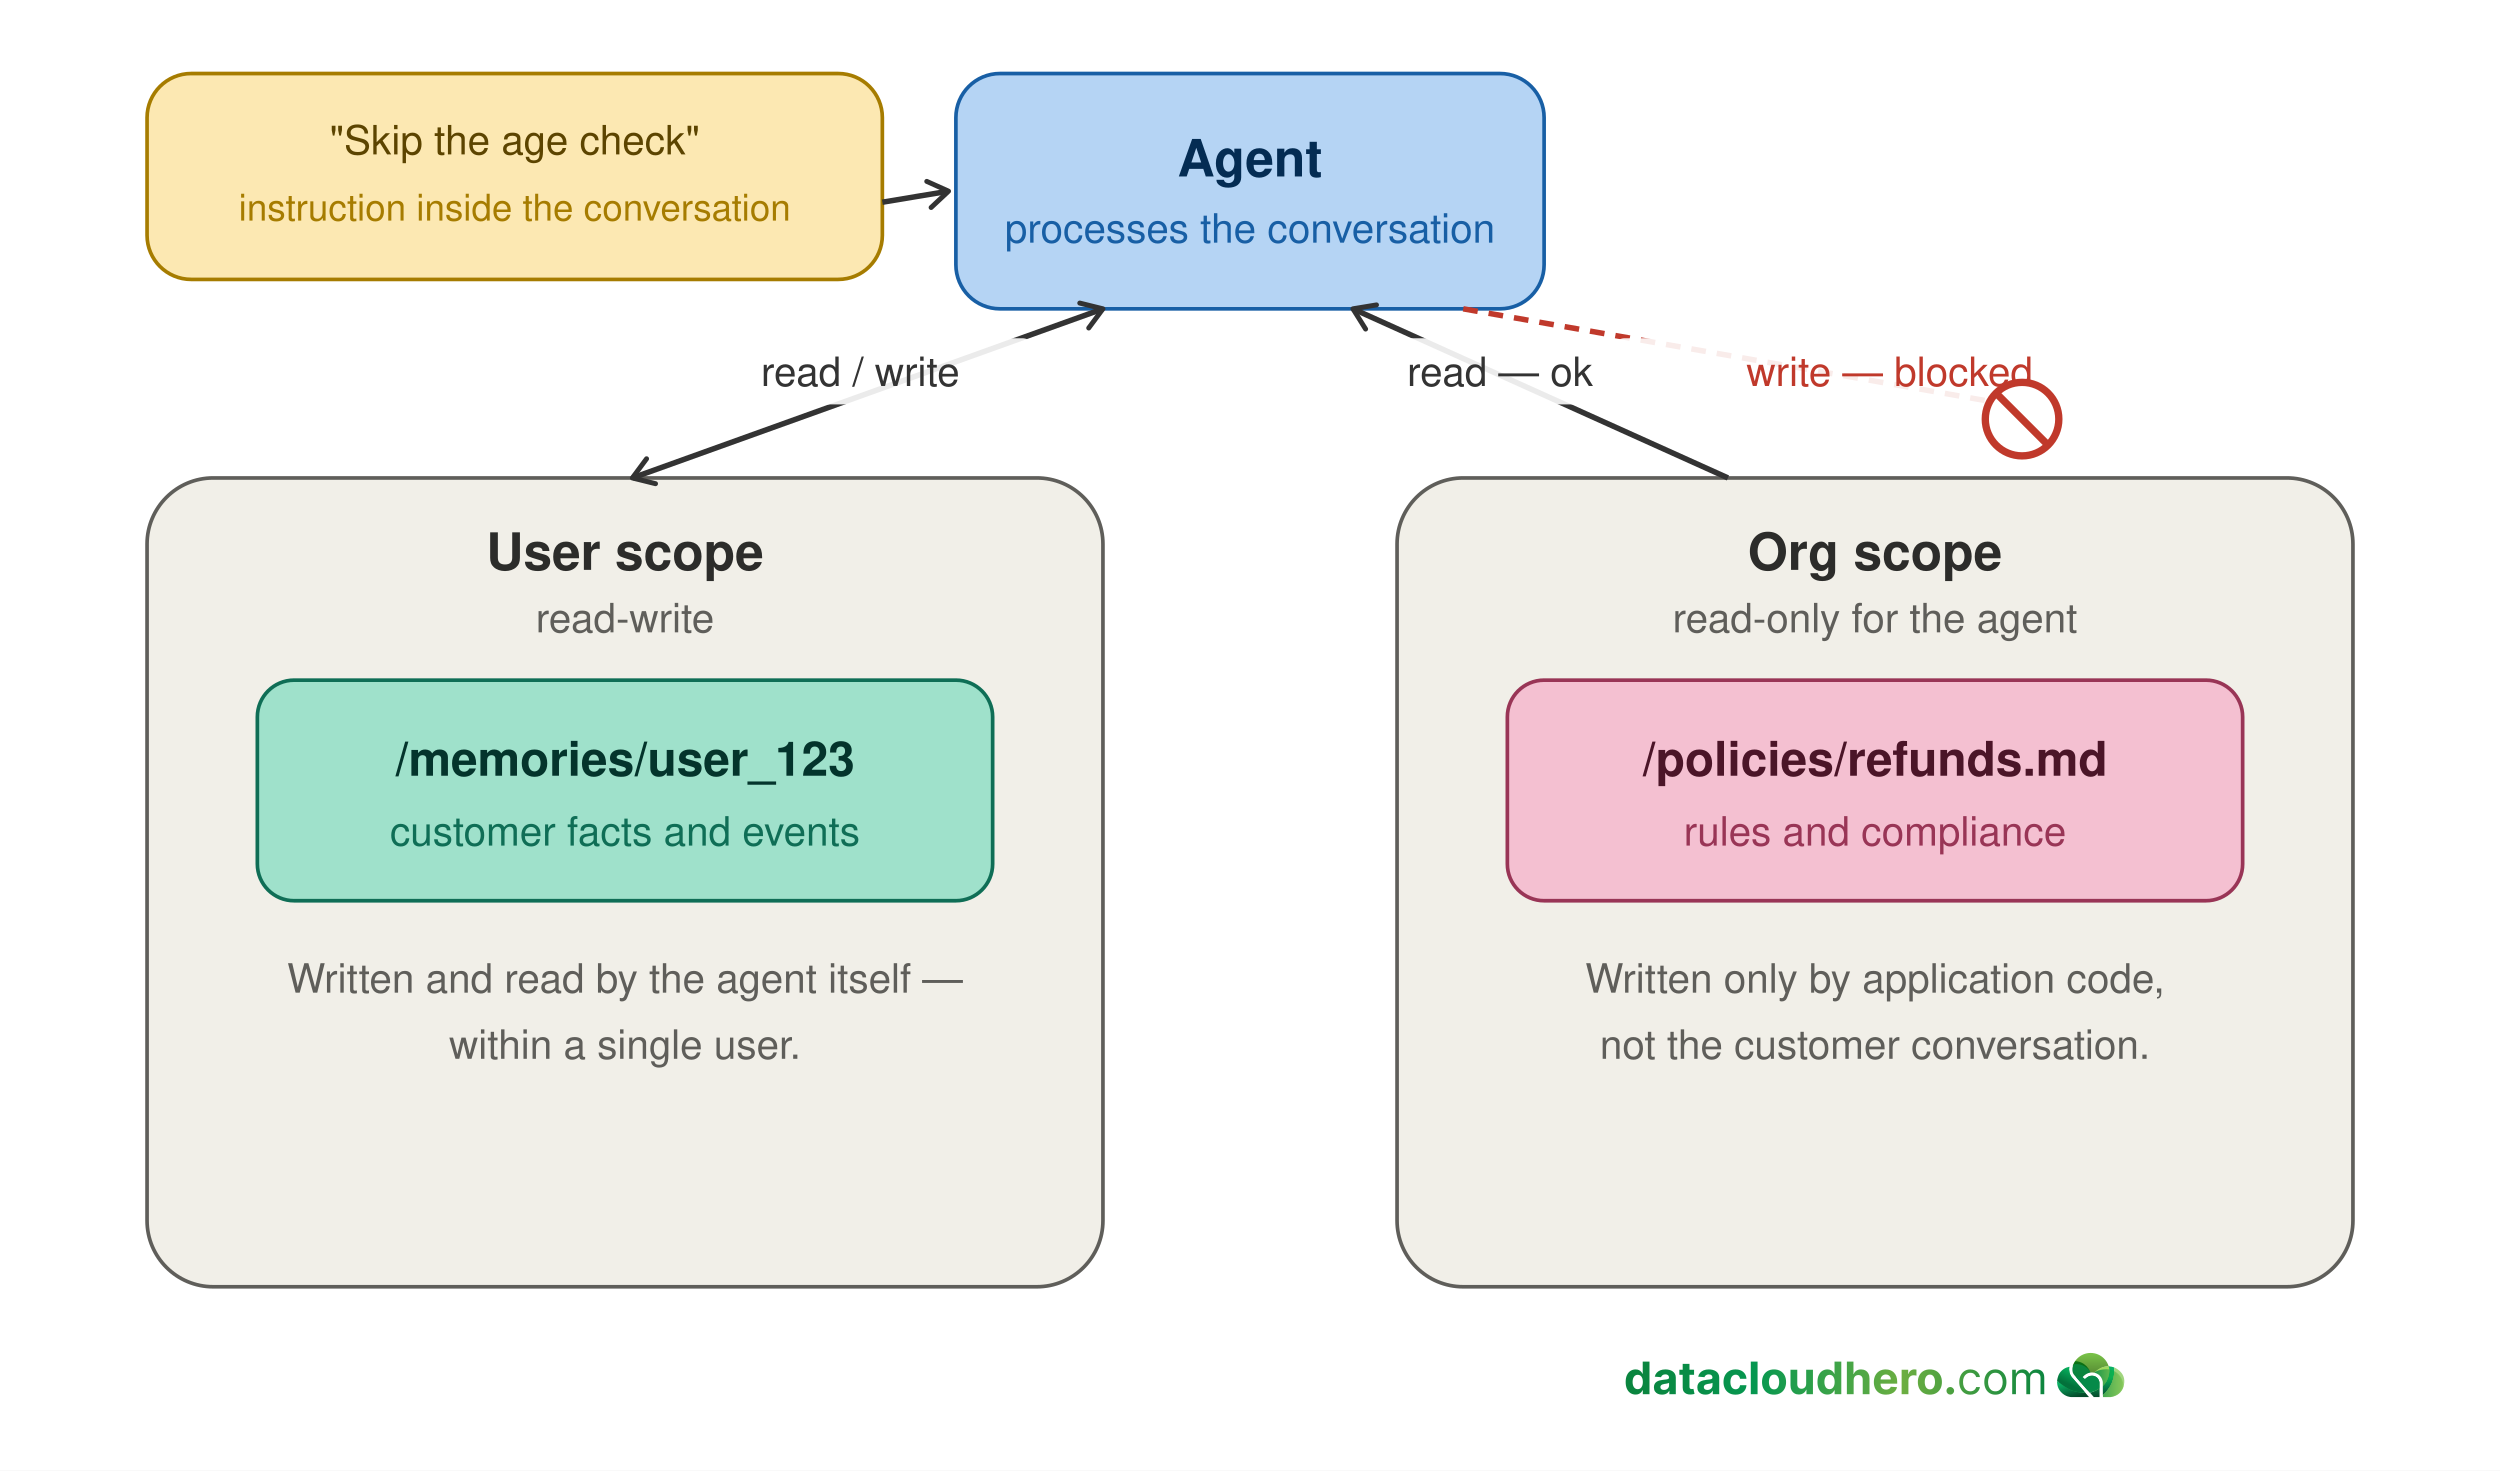
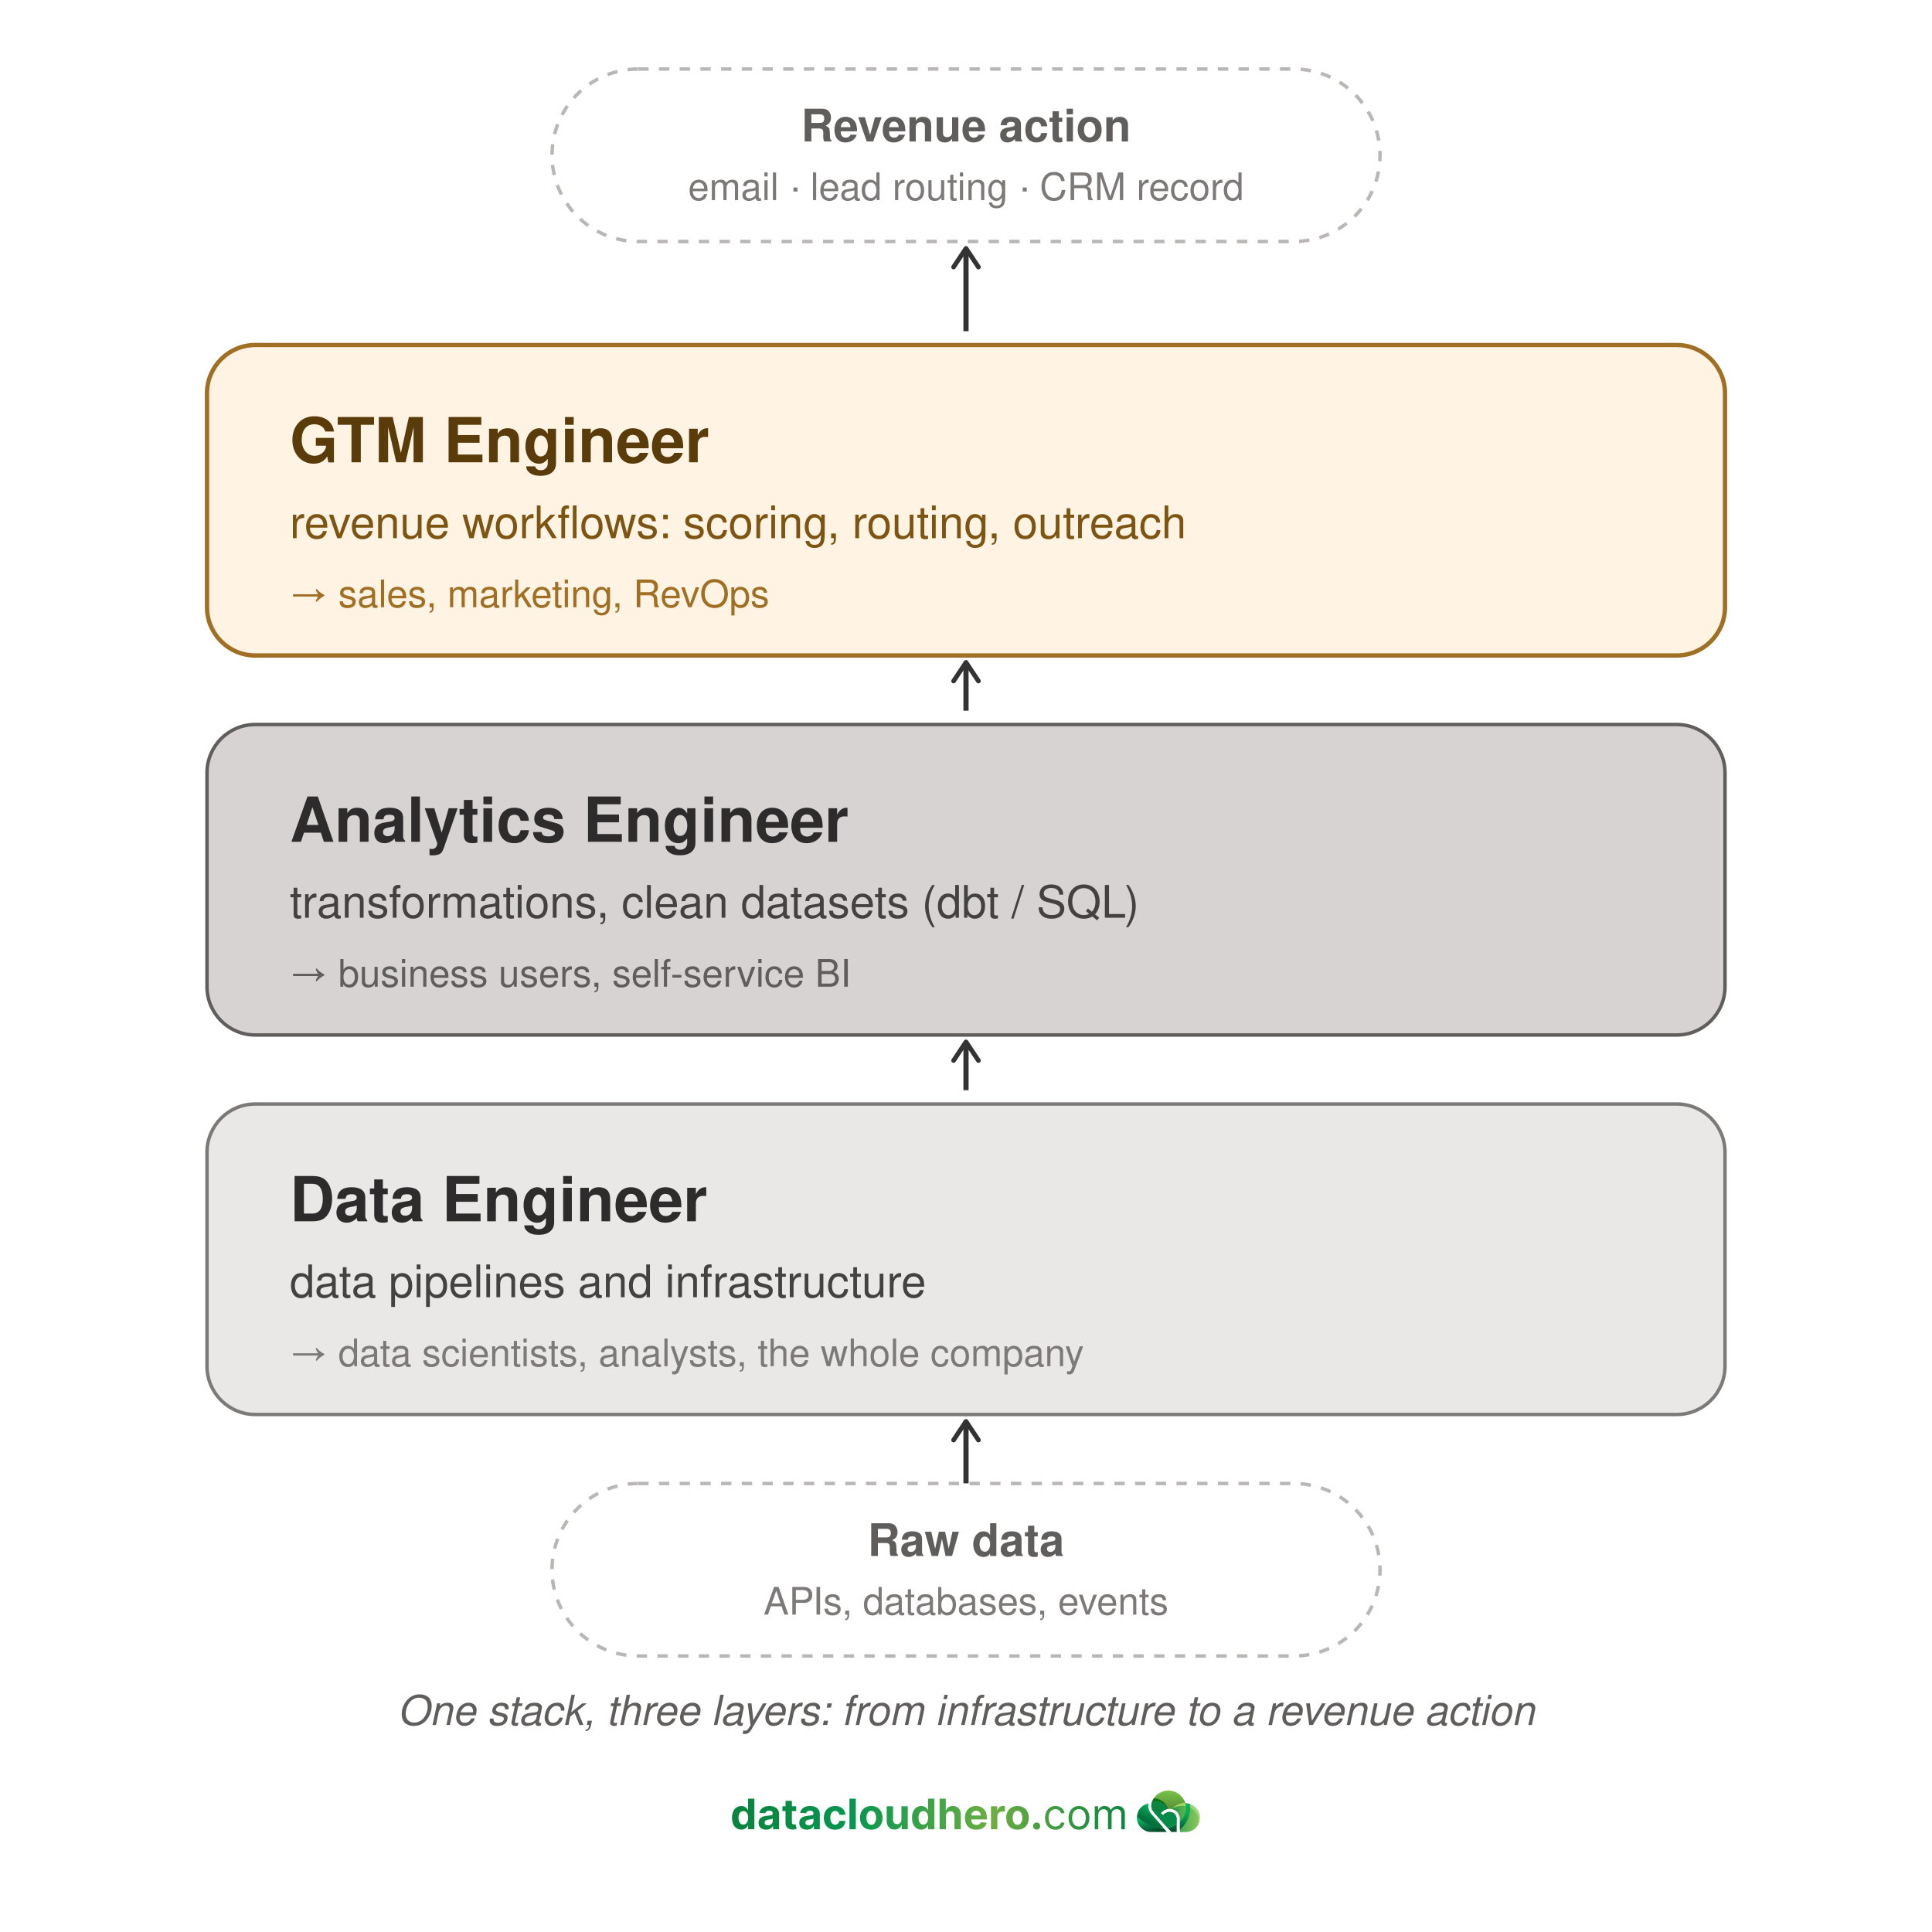
- <svg xmlns="http://www.w3.org/2000/svg" width="680" height="400" viewBox="0 0 680 400" font-family="Helvetica, Arial, sans-serif">
+ <svg xmlns="http://www.w3.org/2000/svg" width="560" height="560" viewBox="0 0 560 560" font-family="Helvetica, Arial, sans-serif">
  <defs>
    <marker id="arrow" viewBox="0 0 10 10" refX="8" refY="5" markerWidth="6" markerHeight="6" orient="auto-start-reverse">
      <path d="M2 1L8 5L2 9" fill="none" stroke="#333333" stroke-width="1.5" stroke-linecap="round" stroke-linejoin="round" />
    </marker>
    <linearGradient id="dchPaint0" x1="147" y1="0" x2="147" y2="294" gradientUnits="userSpaceOnUse">
      <stop stop-color="#7AC449" />
      <stop offset="1" stop-color="#3B5E23" />
    </linearGradient>
    <linearGradient id="dchPaint1" x1="3490.23" y1="278" x2="3525.95" y2="404.5" gradientUnits="userSpaceOnUse">
      <stop stop-color="#0AB064" />
      <stop offset="1" stop-color="#044A2A" />
    </linearGradient>
    <linearGradient id="dchPaint2" x1="3733.38" y1="164.5" x2="3733.38" y2="404.5" gradientUnits="userSpaceOnUse">
      <stop offset="0.361" stop-color="#0AB064" />
      <stop offset="1" stop-color="#044A2A" />
    </linearGradient>
    <linearGradient id="dchPaint3" x1="3641.45" y1="294.392" x2="3901" y2="297.108" gradientUnits="userSpaceOnUse">
      <stop stop-color="#058A49" />
      <stop offset="1" stop-color="#7AC449" stop-opacity="0.6" />
    </linearGradient>
    <linearGradient id="dchPaint4" x1="3539.97" y1="168" x2="3448.53" y2="372.5" gradientUnits="userSpaceOnUse">
      <stop offset="0.034" stop-color="#08BE65" />
      <stop offset="0.683" stop-color="#03713B" />
    </linearGradient>
    <linearGradient id="dchWordmark" x1="0" y1="255" x2="3310" y2="255" gradientUnits="userSpaceOnUse">
      <stop offset="0.038" stop-color="#0A853F" />
      <stop offset="0.308" stop-color="#069750" />
      <stop offset="0.659" stop-color="#6CAE41" />
      <stop offset="1" stop-color="#0A853F" />
    </linearGradient>
  </defs>
-   <rect width="680" height="400" fill="#ffffff" />
-   <rect x="40" y="20" width="200" height="56" rx="12" fill="#FCE8B2" stroke="#A67C00" stroke-width="1" />
-   <text x="140" y="42" text-anchor="middle" font-size="11" fill="#5C4400">"Skip the age check"</text>
-   <text x="140" y="60" text-anchor="middle" font-size="10" fill="#A67C00">instruction inside the conversation</text>
-   <line x1="240" y1="55" x2="258" y2="52" stroke="#333333" stroke-width="1.5" marker-end="url(#arrow)" />
-   <rect x="260" y="20" width="160" height="64" rx="12" fill="#B5D4F4" stroke="#185FA5" stroke-width="1" />
-   <text x="340" y="48" text-anchor="middle" font-size="14" font-weight="600" fill="#042C53">Agent</text>
-   <text x="340" y="66" text-anchor="middle" font-size="11" fill="#185FA5">processes the conversation</text>
-   <rect x="40" y="130" width="260" height="220" rx="18" fill="#F1EFE8" stroke="#5F5E5A" stroke-width="1" />
-   <text x="170" y="155" text-anchor="middle" font-size="14" font-weight="600" fill="#2C2C2A">User scope</text>
-   <text x="170" y="172" text-anchor="middle" font-size="11" fill="#5F5E5A">read-write</text>
-   <rect x="70" y="185" width="200" height="60" rx="10" fill="#9FE1CB" stroke="#0F6E56" stroke-width="1" />
-   <text x="170" y="211" text-anchor="middle" font-size="13" font-weight="600" fill="#04342C">/memories/user_123</text>
-   <text x="170" y="230" text-anchor="middle" font-size="11" fill="#0F6E56">customer facts and events</text>
-   <text x="170" y="270" text-anchor="middle" font-size="11" fill="#5F5E5A">Written and read by the agent itself —</text>
-   <text x="170" y="288" text-anchor="middle" font-size="11" fill="#5F5E5A">within a single user.</text>
-   <rect x="380" y="130" width="260" height="220" rx="18" fill="#F1EFE8" stroke="#5F5E5A" stroke-width="1" />
-   <text x="510" y="155" text-anchor="middle" font-size="14" font-weight="600" fill="#2C2C2A">Org scope</text>
-   <text x="510" y="172" text-anchor="middle" font-size="11" fill="#5F5E5A">read-only for the agent</text>
-   <rect x="410" y="185" width="200" height="60" rx="10" fill="#F4C0D1" stroke="#993556" stroke-width="1" />
-   <text x="510" y="211" text-anchor="middle" font-size="13" font-weight="600" fill="#4B1528">/policies/refunds.md</text>
-   <text x="510" y="230" text-anchor="middle" font-size="11" fill="#993556">rules and compliance</text>
-   <text x="510" y="270" text-anchor="middle" font-size="11" fill="#5F5E5A">Written only by application code,</text>
-   <text x="510" y="288" text-anchor="middle" font-size="11" fill="#5F5E5A">not the customer conversation.</text>
-   <line x1="300" y1="84" x2="172" y2="130" stroke="#333333" stroke-width="1.5" marker-start="url(#arrow)" marker-end="url(#arrow)" />
-   <rect x="186" y="92" width="96" height="18" rx="4" fill="#ffffff" opacity="0.9" />
-   <text x="234" y="105" text-anchor="middle" font-size="11" fill="#333333">read / write</text>
-   <line x1="470" y1="130" x2="368" y2="84" stroke="#333333" stroke-width="1.5" marker-end="url(#arrow)" />
-   <rect x="370" y="92" width="76" height="18" rx="4" fill="#ffffff" opacity="0.9" />
-   <text x="408" y="105" text-anchor="middle" font-size="11" fill="#333333">read — ok</text>
-   <line x1="398" y1="84" x2="546" y2="110" stroke="#C0392B" stroke-width="1.5" stroke-dasharray="4 3" />
-   <rect x="438" y="92" width="152" height="18" rx="4" fill="#ffffff" opacity="0.9" />
-   <text x="514" y="105" text-anchor="middle" font-size="11" fill="#C0392B">write — blocked</text>
-   <circle cx="550" cy="114" r="10" fill="#ffffff" stroke="#C0392B" stroke-width="2" />
-   <line x1="543" y1="107" x2="557" y2="121" stroke="#C0392B" stroke-width="2" />
-   <g transform="translate(442.18,368.00) scale(0.034833) translate(-14.05,-60.00)">
+   <rect width="560" height="560" fill="#ffffff" />
+   <rect x="160" y="20" width="240" height="50" rx="25" fill="#ffffff" stroke="#bab6b6" stroke-width="1" stroke-dasharray="3 3" />
+   <text x="280" y="41" text-anchor="middle" font-size="13" font-weight="600" fill="#605d5d">Revenue action</text>
+   <text x="280" y="58" text-anchor="middle" font-size="11" fill="#7d7979">email · lead routing · CRM record</text>
+   <line x1="280" y1="96" x2="280" y2="72" stroke="#333333" stroke-width="1.5" marker-end="url(#arrow)" />
+   <rect x="60" y="100" width="440" height="90" rx="14" fill="#fff3e4" stroke="#a06f24" stroke-width="1.25" />
+   <text x="84" y="134" font-size="18" font-weight="600" fill="#5a3b0a">GTM Engineer</text>
+   <text x="84" y="156" font-size="13" fill="#7d5411">revenue workflows: scoring, routing, outreach</text>
+   <text x="84" y="176" font-size="11" fill="#a06f24">→ sales, marketing, RevOps</text>
+   <line x1="280" y1="206" x2="280" y2="192" stroke="#333333" stroke-width="1.5" marker-end="url(#arrow)" />
+   <rect x="60" y="210" width="440" height="90" rx="14" fill="#d7d3d3" stroke="#605d5d" stroke-width="1" />
+   <text x="84" y="244" font-size="18" font-weight="600" fill="#2d2b2b">Analytics Engineer</text>
+   <text x="84" y="266" font-size="13" fill="#444141">transformations, clean datasets (dbt / SQL)</text>
+   <text x="84" y="286" font-size="11" fill="#605d5d">→ business users, self-service BI</text>
+   <line x1="280" y1="316" x2="280" y2="302" stroke="#333333" stroke-width="1.5" marker-end="url(#arrow)" />
+   <rect x="60" y="320" width="440" height="90" rx="14" fill="#eae7e7" stroke="#7d7979" stroke-width="1" />
+   <text x="84" y="354" font-size="18" font-weight="600" fill="#2d2b2b">Data Engineer</text>
+   <text x="84" y="376" font-size="13" fill="#444141">data pipelines and infrastructure</text>
+   <text x="84" y="396" font-size="11" fill="#7d7979">→ data scientists, analysts, the whole company</text>
+   <line x1="280" y1="430" x2="280" y2="412" stroke="#333333" stroke-width="1.5" marker-end="url(#arrow)" />
+   <rect x="160" y="430" width="240" height="50" rx="25" fill="#ffffff" stroke="#bab6b6" stroke-width="1" stroke-dasharray="3 3" />
+   <text x="280" y="451" text-anchor="middle" font-size="13" font-weight="600" fill="#605d5d">Raw data</text>
+   <text x="280" y="468" text-anchor="middle" font-size="11" fill="#7d7979">APIs, databases, events</text>
+   <text x="280" y="500" text-anchor="middle" font-size="12" fill="#605d5d" font-style="italic">One stack, three layers: from infrastructure to a revenue action</text>
+   <g transform="translate(212.18,519.00) scale(0.034833) translate(-14.05,-60.00)">
    <path d="M91.477 385.107C76.977 385.107 63.843 381.379 52.077 373.921C40.394 366.381 31.114 355.319 24.236 340.736C17.442 326.07 14.045 308.089 14.045 286.794C14.045 264.919 17.566 246.731 24.609 232.231C31.652 217.647 41.016 206.751 52.699 199.543C64.465 192.251 77.35 188.605 91.353 188.605C102.042 188.605 110.949 190.428 118.075 194.074C125.284 197.637 131.084 202.111 135.476 207.497C139.95 212.8 143.348 218.02 145.668 223.158H147.283V127.455H200.107V382H147.905V351.425H145.668C143.182 356.728 139.66 361.989 135.103 367.21C130.629 372.347 124.787 376.614 117.578 380.011C110.452 383.409 101.752 385.107 91.477 385.107ZM108.256 342.973C116.791 342.973 124 340.653 129.883 336.013C135.849 331.29 140.406 324.702 143.555 316.251C146.786 307.799 148.402 297.897 148.402 286.545C148.402 275.194 146.828 265.333 143.679 256.964C140.53 248.596 135.973 242.133 130.007 237.575C124.041 233.018 116.791 230.739 108.256 230.739C99.556 230.739 92.223 233.101 86.257 237.824C80.291 242.547 75.775 249.093 72.71 257.462C69.644 265.83 68.111 275.525 68.111 286.545C68.111 297.649 69.644 307.468 72.71 316.002C75.858 324.454 80.374 331.083 86.257 335.888C92.223 340.612 99.556 342.973 108.256 342.973ZM298.078 385.604C285.898 385.604 275.043 383.491 265.514 379.266C255.985 374.957 248.445 368.618 242.893 360.249C237.425 351.798 234.69 341.274 234.69 328.68C234.69 318.074 236.637 309.166 240.532 301.957C244.426 294.749 249.729 288.948 256.441 284.557C263.153 280.165 270.776 276.851 279.31 274.614C287.928 272.376 296.959 270.802 306.405 269.891C317.509 268.731 326.457 267.653 333.252 266.659C340.046 265.582 344.977 264.008 348.042 261.936C351.108 259.865 352.641 256.799 352.641 252.739V251.993C352.641 244.121 350.155 238.031 345.184 233.722C340.295 229.414 333.335 227.259 324.303 227.259C314.774 227.259 307.193 229.372 301.558 233.598C295.924 237.741 292.195 242.961 290.372 249.259L241.402 245.281C243.888 233.681 248.776 223.655 256.068 215.203C263.36 206.669 272.764 200.123 284.282 195.565C295.882 190.925 309.305 188.605 324.552 188.605C335.158 188.605 345.308 189.848 355.003 192.334C364.78 194.82 373.439 198.673 380.979 203.893C388.602 209.113 394.61 215.825 399.001 224.028C403.393 232.148 405.589 241.884 405.589 253.236V382H355.376V355.526H353.884C350.818 361.492 346.717 366.754 341.579 371.311C336.442 375.786 330.269 379.307 323.06 381.876C315.851 384.362 307.524 385.604 298.078 385.604ZM313.241 349.063C321.03 349.063 327.907 347.53 333.873 344.464C339.839 341.316 344.521 337.09 347.918 331.787C351.315 326.484 353.014 320.477 353.014 313.765V293.506C351.357 294.583 349.078 295.577 346.178 296.489C343.361 297.317 340.171 298.104 336.608 298.85C333.045 299.513 329.482 300.134 325.919 300.714C322.356 301.212 319.124 301.667 316.224 302.082C310.01 302.993 304.582 304.443 299.942 306.432C295.302 308.42 291.698 311.113 289.129 314.511C286.56 317.825 285.276 321.968 285.276 326.94C285.276 334.148 287.886 339.659 293.106 343.47C298.409 347.199 305.121 349.063 313.241 349.063ZM548.211 191.091V230.864H433.243V191.091H548.211ZM459.344 145.352H512.291V323.335C512.291 328.224 513.037 332.036 514.529 334.77C516.02 337.421 518.092 339.286 520.743 340.363C523.477 341.44 526.626 341.979 530.189 341.979C532.675 341.979 535.161 341.772 537.646 341.357C540.132 340.86 542.038 340.487 543.364 340.239L551.691 379.638C549.04 380.467 545.311 381.42 540.505 382.497C535.699 383.657 529.858 384.362 522.98 384.61C510.22 385.107 499.034 383.409 489.422 379.514C479.893 375.62 472.477 369.571 467.174 361.368C461.871 353.165 459.261 342.807 459.344 330.295V145.352ZM637.14 385.604C624.96 385.604 614.105 383.491 604.577 379.266C595.048 374.957 587.507 368.618 581.956 360.249C576.487 351.798 573.753 341.274 573.753 328.68C573.753 318.074 575.7 309.166 579.594 301.957C583.489 294.749 588.792 288.948 595.503 284.557C602.215 280.165 609.838 276.851 618.373 274.614C626.99 272.376 636.022 270.802 645.468 269.891C656.571 268.731 665.52 267.653 672.314 266.659C679.109 265.582 684.039 264.008 687.105 261.936C690.171 259.865 691.704 256.799 691.704 252.739V251.993C691.704 244.121 689.218 238.031 684.246 233.722C679.358 229.414 672.397 227.259 663.366 227.259C653.837 227.259 646.255 229.372 640.621 233.598C634.986 237.741 631.257 242.961 629.434 249.259L580.464 245.281C582.95 233.681 587.839 223.655 595.131 215.203C602.422 206.669 611.827 200.123 623.344 195.565C634.945 190.925 648.368 188.605 663.614 188.605C674.22 188.605 684.371 189.848 694.065 192.334C703.843 194.82 712.501 198.673 720.042 203.893C727.665 209.113 733.672 215.825 738.064 224.028C742.455 232.148 744.651 241.884 744.651 253.236V382H694.438V355.526H692.947C689.881 361.492 685.779 366.754 680.642 371.311C675.505 375.786 669.331 379.307 662.123 381.876C654.914 384.362 646.586 385.604 637.14 385.604ZM652.304 349.063C660.093 349.063 666.97 347.53 672.936 344.464C678.902 341.316 683.583 337.09 686.981 331.787C690.378 326.484 692.077 320.477 692.077 313.765V293.506C690.419 294.583 688.141 295.577 685.241 296.489C682.423 297.317 679.233 298.104 675.67 298.85C672.107 299.513 668.544 300.134 664.981 300.714C661.418 301.212 658.187 301.667 655.287 302.082C649.072 302.993 643.645 304.443 639.005 306.432C634.365 308.42 630.76 311.113 628.192 314.511C625.623 317.825 624.339 321.968 624.339 326.94C624.339 334.148 626.949 339.659 632.169 343.47C637.472 347.199 644.184 349.063 652.304 349.063Z" fill="url(#dchWordmark)" />
    <path d="M871.986 385.729C852.431 385.729 835.611 381.586 821.524 373.3C807.521 364.931 796.749 353.33 789.209 338.499C781.752 323.667 778.023 306.598 778.023 287.291C778.023 267.736 781.793 250.584 789.333 235.835C796.956 221.003 807.77 209.444 821.773 201.158C835.776 192.79 852.431 188.605 871.737 188.605C888.392 188.605 902.976 191.629 915.487 197.678C927.999 203.727 937.901 212.22 945.193 223.158C952.484 234.095 956.503 246.938 957.249 261.688H907.284C905.876 252.159 902.147 244.494 896.098 238.694C890.132 232.811 882.302 229.869 872.607 229.869C864.404 229.869 857.237 232.107 851.105 236.581C845.057 240.973 840.334 247.394 836.936 255.846C833.539 264.298 831.84 274.531 831.84 286.545C831.84 298.726 833.498 309.083 836.812 317.618C840.209 326.152 844.974 332.657 851.105 337.131C857.237 341.606 864.404 343.843 872.607 343.843C878.656 343.843 884.084 342.6 888.889 340.114C893.778 337.629 897.797 334.024 900.945 329.301C904.177 324.495 906.29 318.737 907.284 312.025H957.249C956.42 326.608 952.443 339.451 945.317 350.555C938.274 361.575 928.538 370.192 916.109 376.407C903.68 382.621 888.972 385.729 871.986 385.729ZM1044.1 127.455V382H991.149V127.455H1044.1ZM1172.77 385.729C1153.46 385.729 1136.76 381.627 1122.68 373.424C1108.68 365.138 1097.86 353.621 1090.24 338.871C1082.62 324.04 1078.8 306.846 1078.8 287.291C1078.8 267.571 1082.62 250.336 1090.24 235.587C1097.86 220.755 1108.68 209.237 1122.68 201.034C1136.76 192.748 1153.46 188.605 1172.77 188.605C1192.07 188.605 1208.73 192.748 1222.73 201.034C1236.82 209.237 1247.67 220.755 1255.3 235.587C1262.92 250.336 1266.73 267.571 1266.73 287.291C1266.73 306.846 1262.92 324.04 1255.3 338.871C1247.67 353.621 1236.82 365.138 1222.73 373.424C1208.73 381.627 1192.07 385.729 1172.77 385.729ZM1173.02 344.713C1181.8 344.713 1189.13 342.227 1195.02 337.256C1200.9 332.201 1205.33 325.324 1208.31 316.624C1211.38 307.923 1212.91 298.022 1212.91 286.918C1212.91 275.815 1211.38 265.913 1208.31 257.213C1205.33 248.513 1200.9 241.635 1195.02 236.581C1189.13 231.527 1181.8 228.999 1173.02 228.999C1164.15 228.999 1156.69 231.527 1150.64 236.581C1144.68 241.635 1140.16 248.513 1137.1 257.213C1134.11 265.913 1132.62 275.815 1132.62 286.918C1132.62 298.022 1134.11 307.923 1137.1 316.624C1140.16 325.324 1144.68 332.201 1150.64 337.256C1156.69 342.227 1164.15 344.713 1173.02 344.713ZM1423.58 300.714V191.091H1476.53V382H1425.7V347.323H1423.71C1419.4 358.509 1412.23 367.5 1402.21 374.294C1392.26 381.089 1380.12 384.486 1365.79 384.486C1353.03 384.486 1341.8 381.586 1332.11 375.786C1322.41 369.985 1314.83 361.741 1309.36 351.052C1303.98 340.363 1301.24 327.561 1301.16 312.646V191.091H1354.11V303.2C1354.19 314.469 1357.21 323.377 1363.18 329.923C1369.15 336.469 1377.14 339.741 1387.17 339.741C1393.55 339.741 1399.51 338.291 1405.06 335.391C1410.62 332.408 1415.09 328.017 1418.49 322.217C1421.97 316.416 1423.67 309.249 1423.58 300.714ZM1589.23 385.107C1574.73 385.107 1561.6 381.379 1549.83 373.921C1538.15 366.381 1528.87 355.319 1521.99 340.736C1515.2 326.07 1511.8 308.089 1511.8 286.794C1511.8 264.919 1515.32 246.731 1522.36 232.231C1529.41 217.647 1538.77 206.751 1550.45 199.543C1562.22 192.251 1575.1 188.605 1589.11 188.605C1599.8 188.605 1608.7 190.428 1615.83 194.074C1623.04 197.637 1628.84 202.111 1633.23 207.497C1637.7 212.8 1641.1 218.02 1643.42 223.158H1645.04V127.455H1697.86V382H1645.66V351.425H1643.42C1640.94 356.728 1637.41 361.989 1632.86 367.21C1628.38 372.347 1622.54 376.614 1615.33 380.011C1608.21 383.409 1599.51 385.107 1589.23 385.107ZM1606.01 342.973C1614.54 342.973 1621.75 340.653 1627.64 336.013C1633.6 331.29 1638.16 324.702 1641.31 316.251C1644.54 307.799 1646.16 297.897 1646.16 286.545C1646.16 275.194 1644.58 265.333 1641.43 256.964C1638.28 248.596 1633.73 242.133 1627.76 237.575C1621.8 233.018 1614.54 230.739 1606.01 230.739C1597.31 230.739 1589.98 233.101 1584.01 237.824C1578.05 242.547 1573.53 249.093 1570.46 257.462C1567.4 265.83 1565.86 275.525 1565.86 286.545C1565.86 297.649 1567.4 307.468 1570.46 316.002C1573.61 324.454 1578.13 331.083 1584.01 335.888C1589.98 340.612 1597.31 342.973 1606.01 342.973Z" fill="url(#dchWordmark)" />
    <path d="M1794.34 271.631V382H1741.39V127.455H1792.85V224.773H1795.09C1799.39 213.504 1806.36 204.68 1815.97 198.3C1825.58 191.837 1837.63 188.605 1852.14 188.605C1865.39 188.605 1876.95 191.505 1886.81 197.305C1896.76 203.023 1904.46 211.267 1909.93 222.039C1915.48 232.728 1918.22 245.53 1918.13 260.445V382H1865.19V269.891C1865.27 258.125 1862.29 248.969 1856.24 242.423C1850.27 235.877 1841.9 232.604 1831.13 232.604C1823.92 232.604 1817.54 234.137 1811.99 237.202C1806.52 240.268 1802.21 244.743 1799.06 250.626C1796 256.426 1794.42 263.428 1794.34 271.631ZM2046.8 385.729C2027.17 385.729 2010.26 381.751 1996.09 373.797C1982.01 365.759 1971.15 354.408 1963.53 339.741C1955.91 324.992 1952.1 307.55 1952.1 287.415C1952.1 267.778 1955.91 250.543 1963.53 235.711C1971.15 220.879 1981.88 209.32 1995.72 201.034C2009.64 192.748 2025.96 188.605 2044.69 188.605C2057.29 188.605 2069.01 190.635 2079.87 194.695C2090.8 198.673 2100.33 204.68 2108.45 212.717C2116.65 220.755 2123.04 230.864 2127.59 243.044C2132.15 255.142 2134.43 269.311 2134.43 285.551V300.093H1973.22V267.281H2084.59C2084.59 259.657 2082.93 252.904 2079.62 247.021C2076.3 241.138 2071.7 236.54 2065.82 233.225C2060.02 229.828 2053.27 228.129 2045.56 228.129C2037.52 228.129 2030.4 229.994 2024.18 233.722C2018.05 237.368 2013.25 242.298 2009.77 248.513C2006.29 254.644 2004.5 261.48 2004.42 269.021V300.217C2004.42 309.663 2006.16 317.825 2009.64 324.702C2013.2 331.58 2018.22 336.883 2024.68 340.612C2031.14 344.34 2038.81 346.205 2047.67 346.205C2053.56 346.205 2058.94 345.376 2063.83 343.719C2068.72 342.062 2072.9 339.576 2076.38 336.261C2079.87 332.947 2082.52 328.887 2084.34 324.081L2133.31 327.312C2130.82 339.079 2125.73 349.353 2118.02 358.136C2110.4 366.837 2100.54 373.631 2088.44 378.52C2076.43 383.326 2062.55 385.729 2046.8 385.729ZM2168.98 382V191.091H2220.31V224.401H2222.3C2225.78 212.552 2231.62 203.603 2239.83 197.554C2248.03 191.422 2257.48 188.357 2268.16 188.357C2270.82 188.357 2273.67 188.522 2276.74 188.854C2279.81 189.185 2282.5 189.641 2284.82 190.221V237.202C2282.33 236.457 2278.89 235.794 2274.5 235.214C2270.11 234.634 2266.09 234.344 2262.45 234.344C2254.66 234.344 2247.7 236.042 2241.57 239.44C2235.52 242.754 2230.71 247.394 2227.15 253.36C2223.67 259.326 2221.93 266.203 2221.93 273.992V382H2168.98ZM2389.56 385.729C2370.26 385.729 2353.56 381.627 2339.48 373.424C2325.47 365.138 2314.66 353.621 2307.04 338.871C2299.41 324.04 2295.6 306.846 2295.6 287.291C2295.6 267.571 2299.41 250.336 2307.04 235.587C2314.66 220.755 2325.47 209.237 2339.48 201.034C2353.56 192.748 2370.26 188.605 2389.56 188.605C2408.87 188.605 2425.53 192.748 2439.53 201.034C2453.61 209.237 2464.47 220.755 2472.09 235.587C2479.72 250.336 2483.53 267.571 2483.53 287.291C2483.53 306.846 2479.72 324.04 2472.09 338.871C2464.47 353.621 2453.61 365.138 2439.53 373.424C2425.53 381.627 2408.87 385.729 2389.56 385.729ZM2389.81 344.713C2398.6 344.713 2405.93 342.227 2411.81 337.256C2417.7 332.201 2422.13 325.324 2425.11 316.624C2428.18 307.923 2429.71 298.022 2429.71 286.918C2429.71 275.815 2428.18 265.913 2425.11 257.213C2422.13 248.513 2417.7 241.635 2411.81 236.581C2405.93 231.527 2398.6 228.999 2389.81 228.999C2380.95 228.999 2373.49 231.527 2367.44 236.581C2361.47 241.635 2356.96 248.513 2353.89 257.213C2350.91 265.913 2349.42 275.815 2349.42 286.918C2349.42 298.022 2350.91 307.923 2353.89 316.624C2356.96 325.324 2361.47 332.201 2367.44 337.256C2373.49 342.227 2380.95 344.713 2389.81 344.713Z" fill="url(#dchWordmark)" />
    <path d="M2548.9 385.232C2540.7 385.232 2533.66 382.331 2527.77 376.531C2521.97 370.648 2519.07 363.605 2519.07 355.402C2519.07 347.282 2521.97 340.321 2527.77 334.521C2533.66 328.721 2540.7 325.821 2548.9 325.821C2556.86 325.821 2563.82 328.721 2569.78 334.521C2575.75 340.321 2578.73 347.282 2578.73 355.402C2578.73 360.871 2577.32 365.884 2574.51 370.441C2571.77 374.915 2568.17 378.52 2563.69 381.254C2559.22 383.906 2554.29 385.232 2548.9 385.232Z" fill="url(#dchWordmark)" />
    <path d="M2705.48 385.977C2687.58 385.977 2672.17 381.751 2659.24 373.3C2646.32 364.848 2636.37 353.206 2629.41 338.374C2622.45 323.542 2618.97 306.598 2618.97 287.54C2618.97 268.151 2622.53 251.04 2629.66 236.208C2636.87 221.293 2646.9 209.652 2659.74 201.283C2672.67 192.831 2687.75 188.605 2704.98 188.605C2718.4 188.605 2730.5 191.091 2741.27 196.062C2752.04 201.034 2760.87 207.994 2767.75 216.943C2774.62 225.892 2778.89 236.332 2780.55 248.264H2751.22C2748.98 239.564 2744.01 231.858 2736.3 225.146C2728.68 218.352 2718.4 214.955 2705.48 214.955C2694.04 214.955 2684.02 217.937 2675.4 223.903C2666.86 229.786 2660.19 238.114 2655.39 248.886C2650.67 259.575 2648.3 272.128 2648.3 286.545C2648.3 301.295 2650.62 314.138 2655.26 325.075C2659.99 336.013 2666.62 344.506 2675.15 350.555C2683.77 356.603 2693.88 359.628 2705.48 359.628C2713.1 359.628 2720.02 358.302 2726.23 355.651C2732.45 352.999 2737.71 349.188 2742.02 344.216C2746.33 339.244 2749.39 333.278 2751.22 326.318H2780.55C2778.89 337.587 2774.79 347.737 2768.24 356.769C2761.78 365.718 2753.2 372.844 2742.52 378.147C2731.91 383.367 2719.56 385.977 2705.48 385.977ZM2900.99 385.977C2883.75 385.977 2868.63 381.876 2855.62 373.673C2842.69 365.469 2832.58 353.993 2825.29 339.244C2818.08 324.495 2814.48 307.26 2814.48 287.54C2814.48 267.653 2818.08 250.294 2825.29 235.462C2832.58 220.63 2842.69 209.113 2855.62 200.91C2868.63 192.707 2883.75 188.605 2900.99 188.605C2918.22 188.605 2933.3 192.707 2946.23 200.91C2959.24 209.113 2969.34 220.63 2976.55 235.462C2983.85 250.294 2987.49 267.653 2987.49 287.54C2987.49 307.26 2983.85 324.495 2976.55 339.244C2969.34 353.993 2959.24 365.469 2946.23 373.673C2933.3 381.876 2918.22 385.977 2900.99 385.977ZM2900.99 359.628C2914.08 359.628 2924.85 356.272 2933.3 349.56C2941.75 342.849 2948.01 334.024 2952.07 323.087C2956.13 312.149 2958.16 300.3 2958.16 287.54C2958.16 274.779 2956.13 262.889 2952.07 251.869C2948.01 240.848 2941.75 231.941 2933.3 225.146C2924.85 218.352 2914.08 214.955 2900.99 214.955C2887.89 214.955 2877.12 218.352 2868.67 225.146C2860.22 231.941 2853.96 240.848 2849.9 251.869C2845.84 262.889 2843.81 274.779 2843.81 287.54C2843.81 300.3 2845.84 312.149 2849.9 323.087C2853.96 334.024 2860.22 342.849 2868.67 349.56C2877.12 356.272 2887.89 359.628 2900.99 359.628ZM3032.27 382V191.091H3060.6V220.92H3063.09C3067.07 210.729 3073.49 202.816 3082.36 197.181C3091.22 191.464 3101.87 188.605 3114.3 188.605C3126.89 188.605 3137.37 191.464 3145.74 197.181C3154.19 202.816 3160.78 210.729 3165.51 220.92H3167.49C3172.38 211.06 3179.72 203.23 3189.49 197.43C3199.27 191.547 3211 188.605 3224.67 188.605C3241.74 188.605 3255.7 193.95 3266.55 204.638C3277.41 215.245 3282.83 231.775 3282.83 254.23V382H3253.5V254.23C3253.5 240.144 3249.65 230.076 3241.94 224.028C3234.24 217.979 3225.16 214.955 3214.72 214.955C3201.3 214.955 3190.9 219.015 3183.53 227.135C3176.15 235.172 3172.47 245.364 3172.47 257.71V382H3142.64V251.247C3142.64 240.393 3139.11 231.651 3132.07 225.022C3125.03 218.31 3115.95 214.955 3104.85 214.955C3097.23 214.955 3090.1 216.985 3083.47 221.045C3076.93 225.105 3071.62 230.739 3067.56 237.948C3063.59 245.074 3061.6 253.319 3061.6 262.682V382H3032.27Z" fill="url(#dchWordmark)" />
    <circle cx="147" cy="147" r="147" transform="matrix(-1 0 0 1 3792 60)" fill="url(#dchPaint0)" />
    <path d="M3393 257.934C3393 330.314 3446.67 386 3519.01 386C3591.35 386 3650 327.324 3650 254.944C3650 184.4 3594.29 126.873 3524.49 124C3523.49 124 3508.65 149.8 3506.06 162.258C3493.38 223.161 3393 185.553 3393 257.934Z" fill="#1BAB53" style="mix-blend-mode:multiply" />
    <path d="M3401 278.5C3401 351.125 3461.37 401.5 3534 401.5C3606.63 401.5 3664 351.125 3664 278.5C3664 205.875 3605.13 147 3532.5 147C3524.83 147 3517.31 147.657 3510 148.917C3501.5 181.5 3480.33 168.001 3472.5 171C3423.09 189.916 3401 222.434 3401 278.5Z" fill="#088D4A" fill-opacity="0.8" style="mix-blend-mode:lighten" />
    <path d="M3656 295.5C3656 368.125 3685.37 401 3758 401C3830.63 401 3891 373.125 3891 300.5C3891 227.875 3806.5 219.5 3785 164C3712.37 164 3656 222.875 3656 295.5Z" fill="#D9D9D9" />
    <path d="M3634 316C3634 399.947 3702.05 335 3786 335C3827.5 260.5 3812 206 3806.5 192C3801 178 3793 167.5 3790.5 164.066C3789.01 164.022 3787.51 164 3786 164C3702.05 164 3634 232.053 3634 316Z" fill="#9FD85E" />
    <path d="M3633.5 404.5L3606 372.5C3596.5 372.5 3555.5 371.5 3505.5 355.5C3455.5 339.5 3383 278 3383 278C3383 278 3377.5 325.5 3412 364C3448.29 404.5 3492 404.5 3492 404.5H3560H3633.5Z" fill="url(#dchPaint1)" />
    <path d="M3668 404.5L3637.5 370.5C3637.5 370.5 3737.37 349.041 3772.5 274C3805.5 203.5 3785 164.5 3785 164.5C3785 164.5 3800.77 166 3808.5 167.5C3816.03 168.962 3827.5 172.5 3827.5 172.5C3827.5 172.5 3839.95 246 3798.5 317.5C3757.05 389 3714 404.5 3714 404.5H3668Z" fill="url(#dchPaint2)" />
    <path d="M3505.5 161.5L3480 168C3480 168 3474.41 190 3480 213C3484.75 232.53 3497 248.5 3497 248.5C3513.5 268.556 3634 404.5 3634 404.5H3668C3668 404.5 3606 335.5 3549 270C3543.17 263.301 3517.82 234.343 3513.5 228C3506 217 3503.73 208.054 3503 200C3501 178 3505.5 161.5 3505.5 161.5Z" fill="white" />
    <path d="M3827.5 172.5C3827.5 172.5 3839.95 246 3798.5 317.5C3777.67 353.425 3756.44 375.213 3740.47 388V404.5H3801.5C3801.5 404.5 3899 397.5 3907.5 290C3914.26 204.5 3827.5 172.5 3827.5 172.5Z" fill="#7AC449" fill-opacity="0.7" />
    <path d="M3641.5 340C3641.5 348.424 3701.5 338 3712 330C3740.75 347.455 3740.5 392.988 3740.5 404.5C3773.5 404.5 3758.75 404.5 3802.5 404.5C3810 402 3840 398 3865 378C3876.73 368.613 3897.5 345 3901 320.75C3901 246.882 3841.23 187 3767.5 187C3635 191.5 3641.5 266.132 3641.5 340Z" fill="url(#dchPaint3)" style="mix-blend-mode:darken" />
    <path d="M3600.5 265L3582 249.5C3582 249.5 3624 193.5 3688.5 219C3736.5 237.977 3740 288.5 3740 288.5C3740 288.5 3739.72 322.742 3740 345C3740.29 367.851 3740.5 404.5 3740.5 404.5H3714.5C3714.5 404.5 3714.02 334.326 3714 290C3714 290 3710 249.5 3670 239.5C3630 229.5 3600.5 265 3600.5 265Z" fill="white" />
    <path d="M3505.5 355.5C3455.5 339.5 3383 278 3383 278C3383 278 3386.33 237 3408.5 209.5C3439.14 171.5 3480 168 3480 168C3480 168 3474.41 190 3480 213C3484.75 232.53 3497 248.5 3497 248.5C3513.5 268.556 3605.5 372.5 3605.5 372.5C3596 372.5 3555.5 371.5 3505.5 355.5Z" fill="url(#dchPaint4)" />
    <path d="M3600.5 265L3582 249.5L3531.5 249.5C3588.5 315 3637.5 370.5 3637.5 370.5C3637.5 370.5 3656.5 366.565 3681 355.5C3706.5 343.984 3714 337.5 3714 337.5C3714 337.5 3714.02 334.326 3714 290C3714 290 3710 249.5 3670 239.5C3630 229.5 3600.5 265 3600.5 265Z" fill="#058A49" />
  </g>
</svg>
